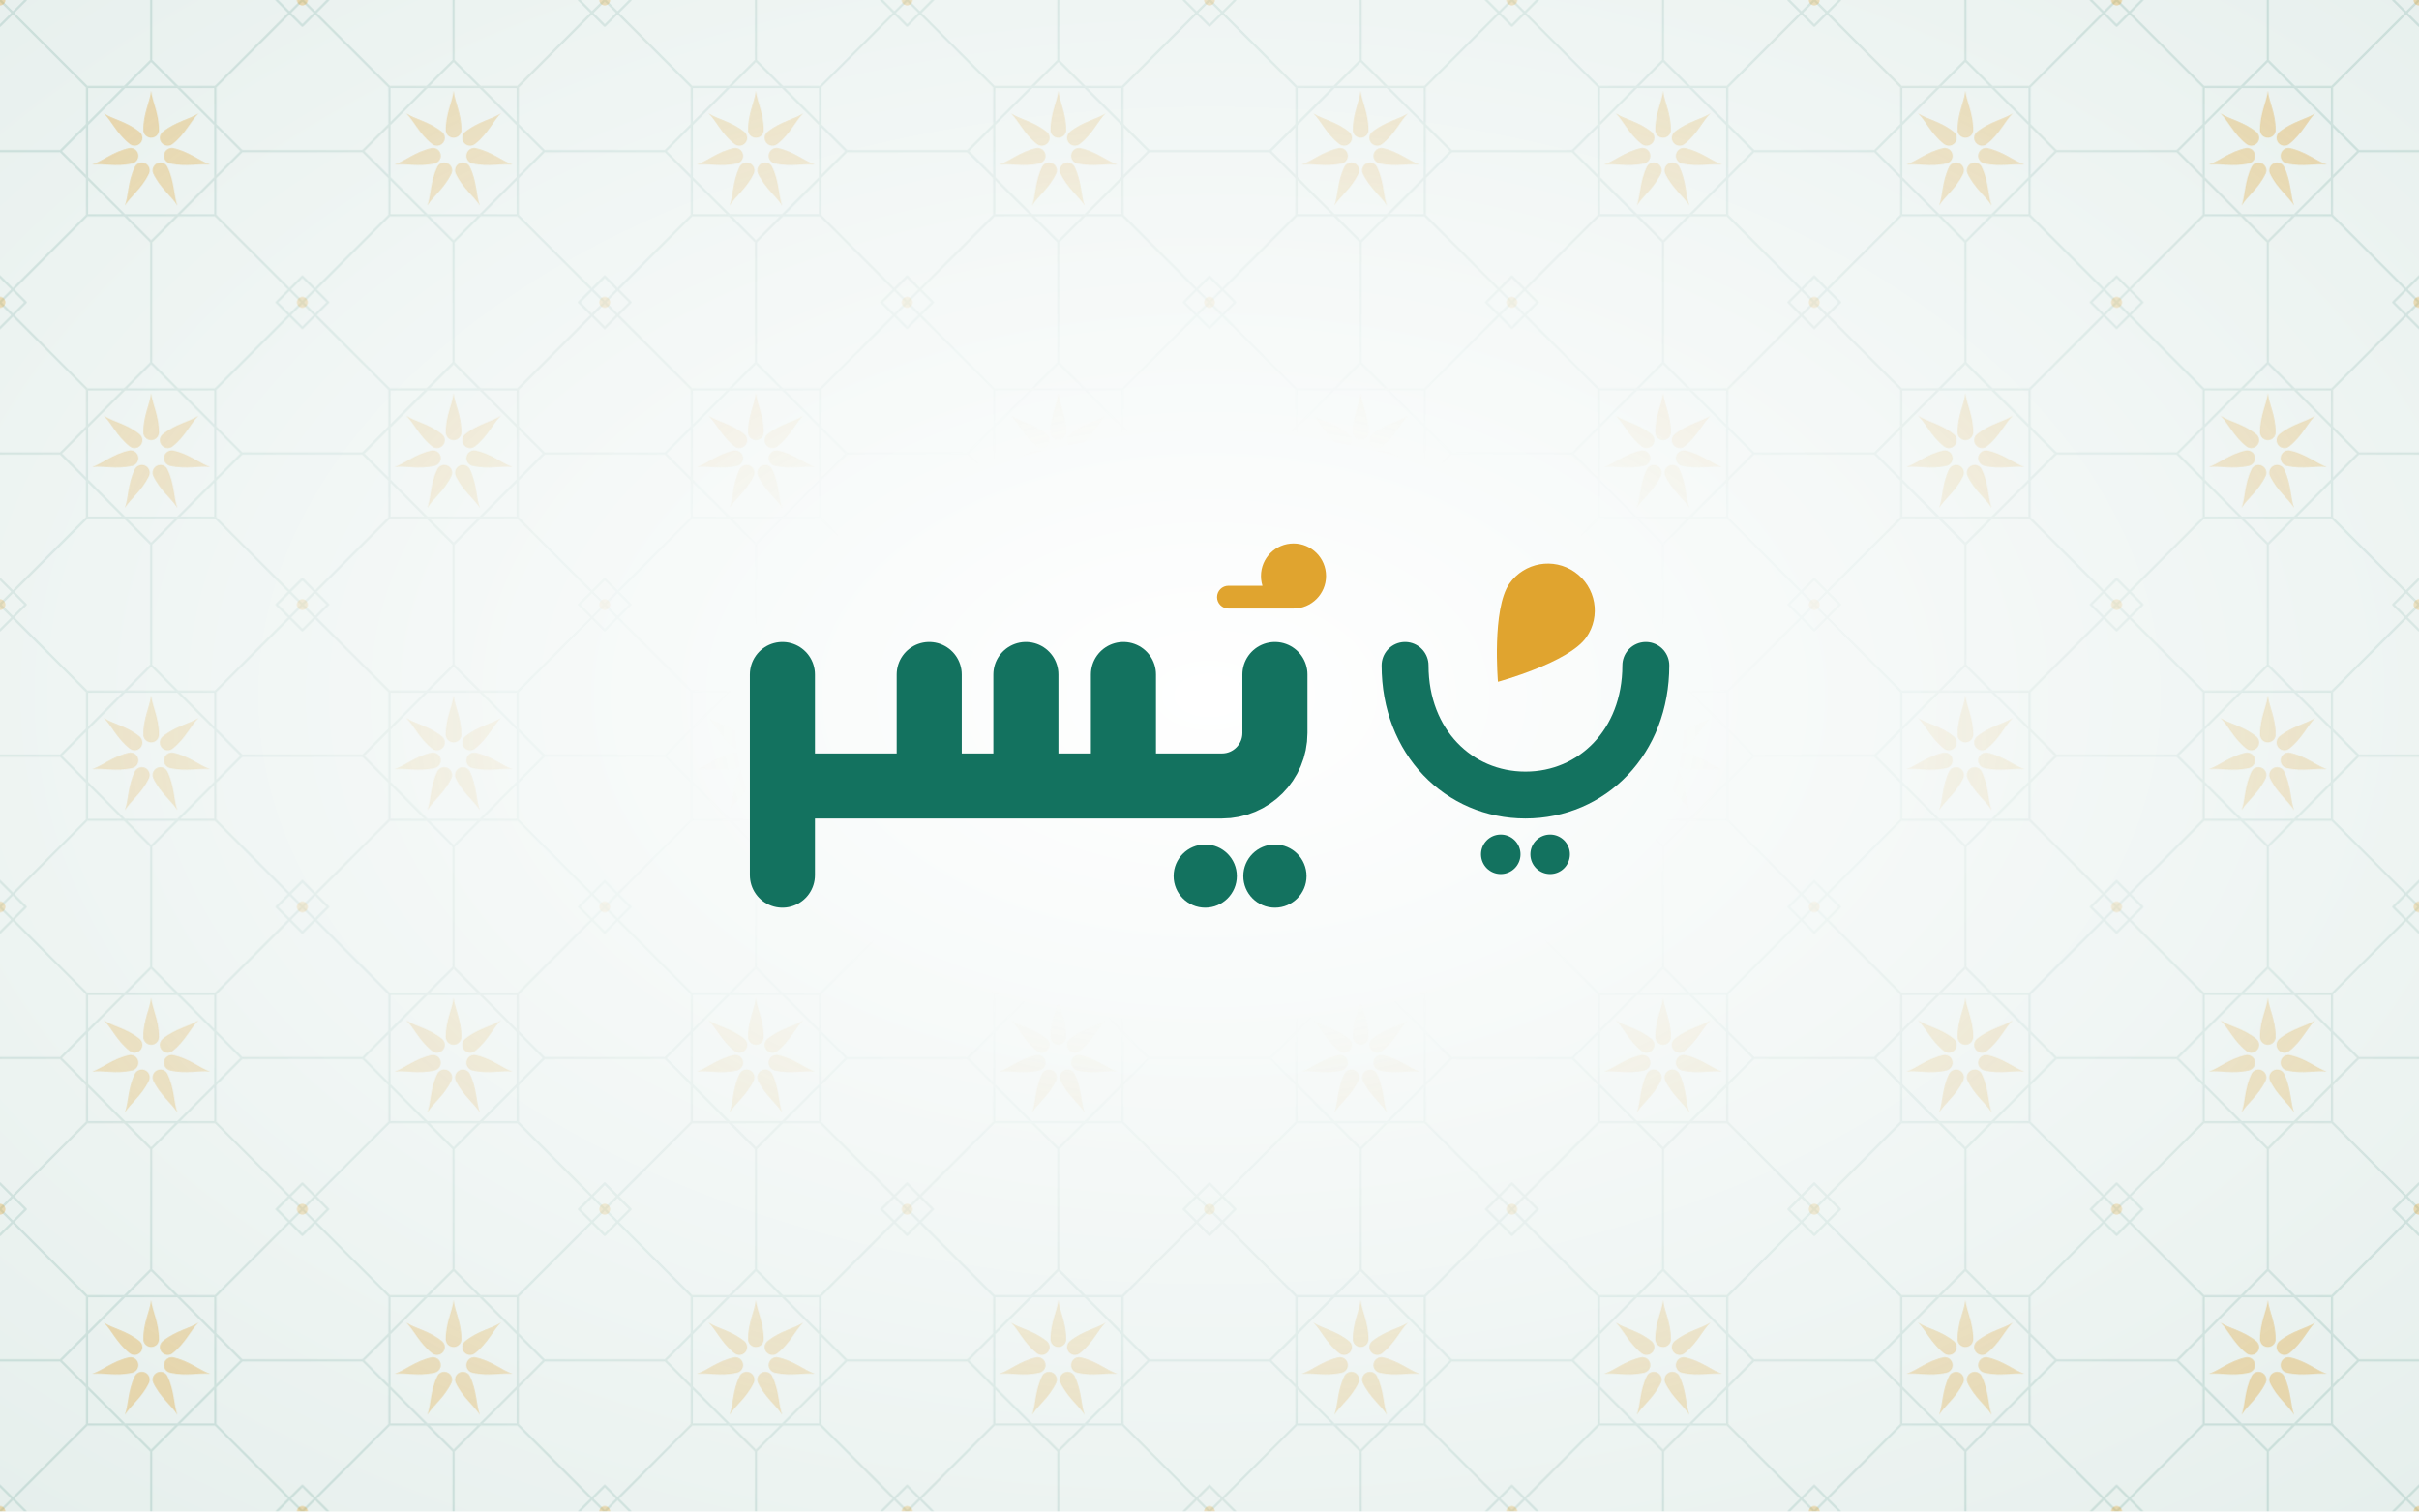
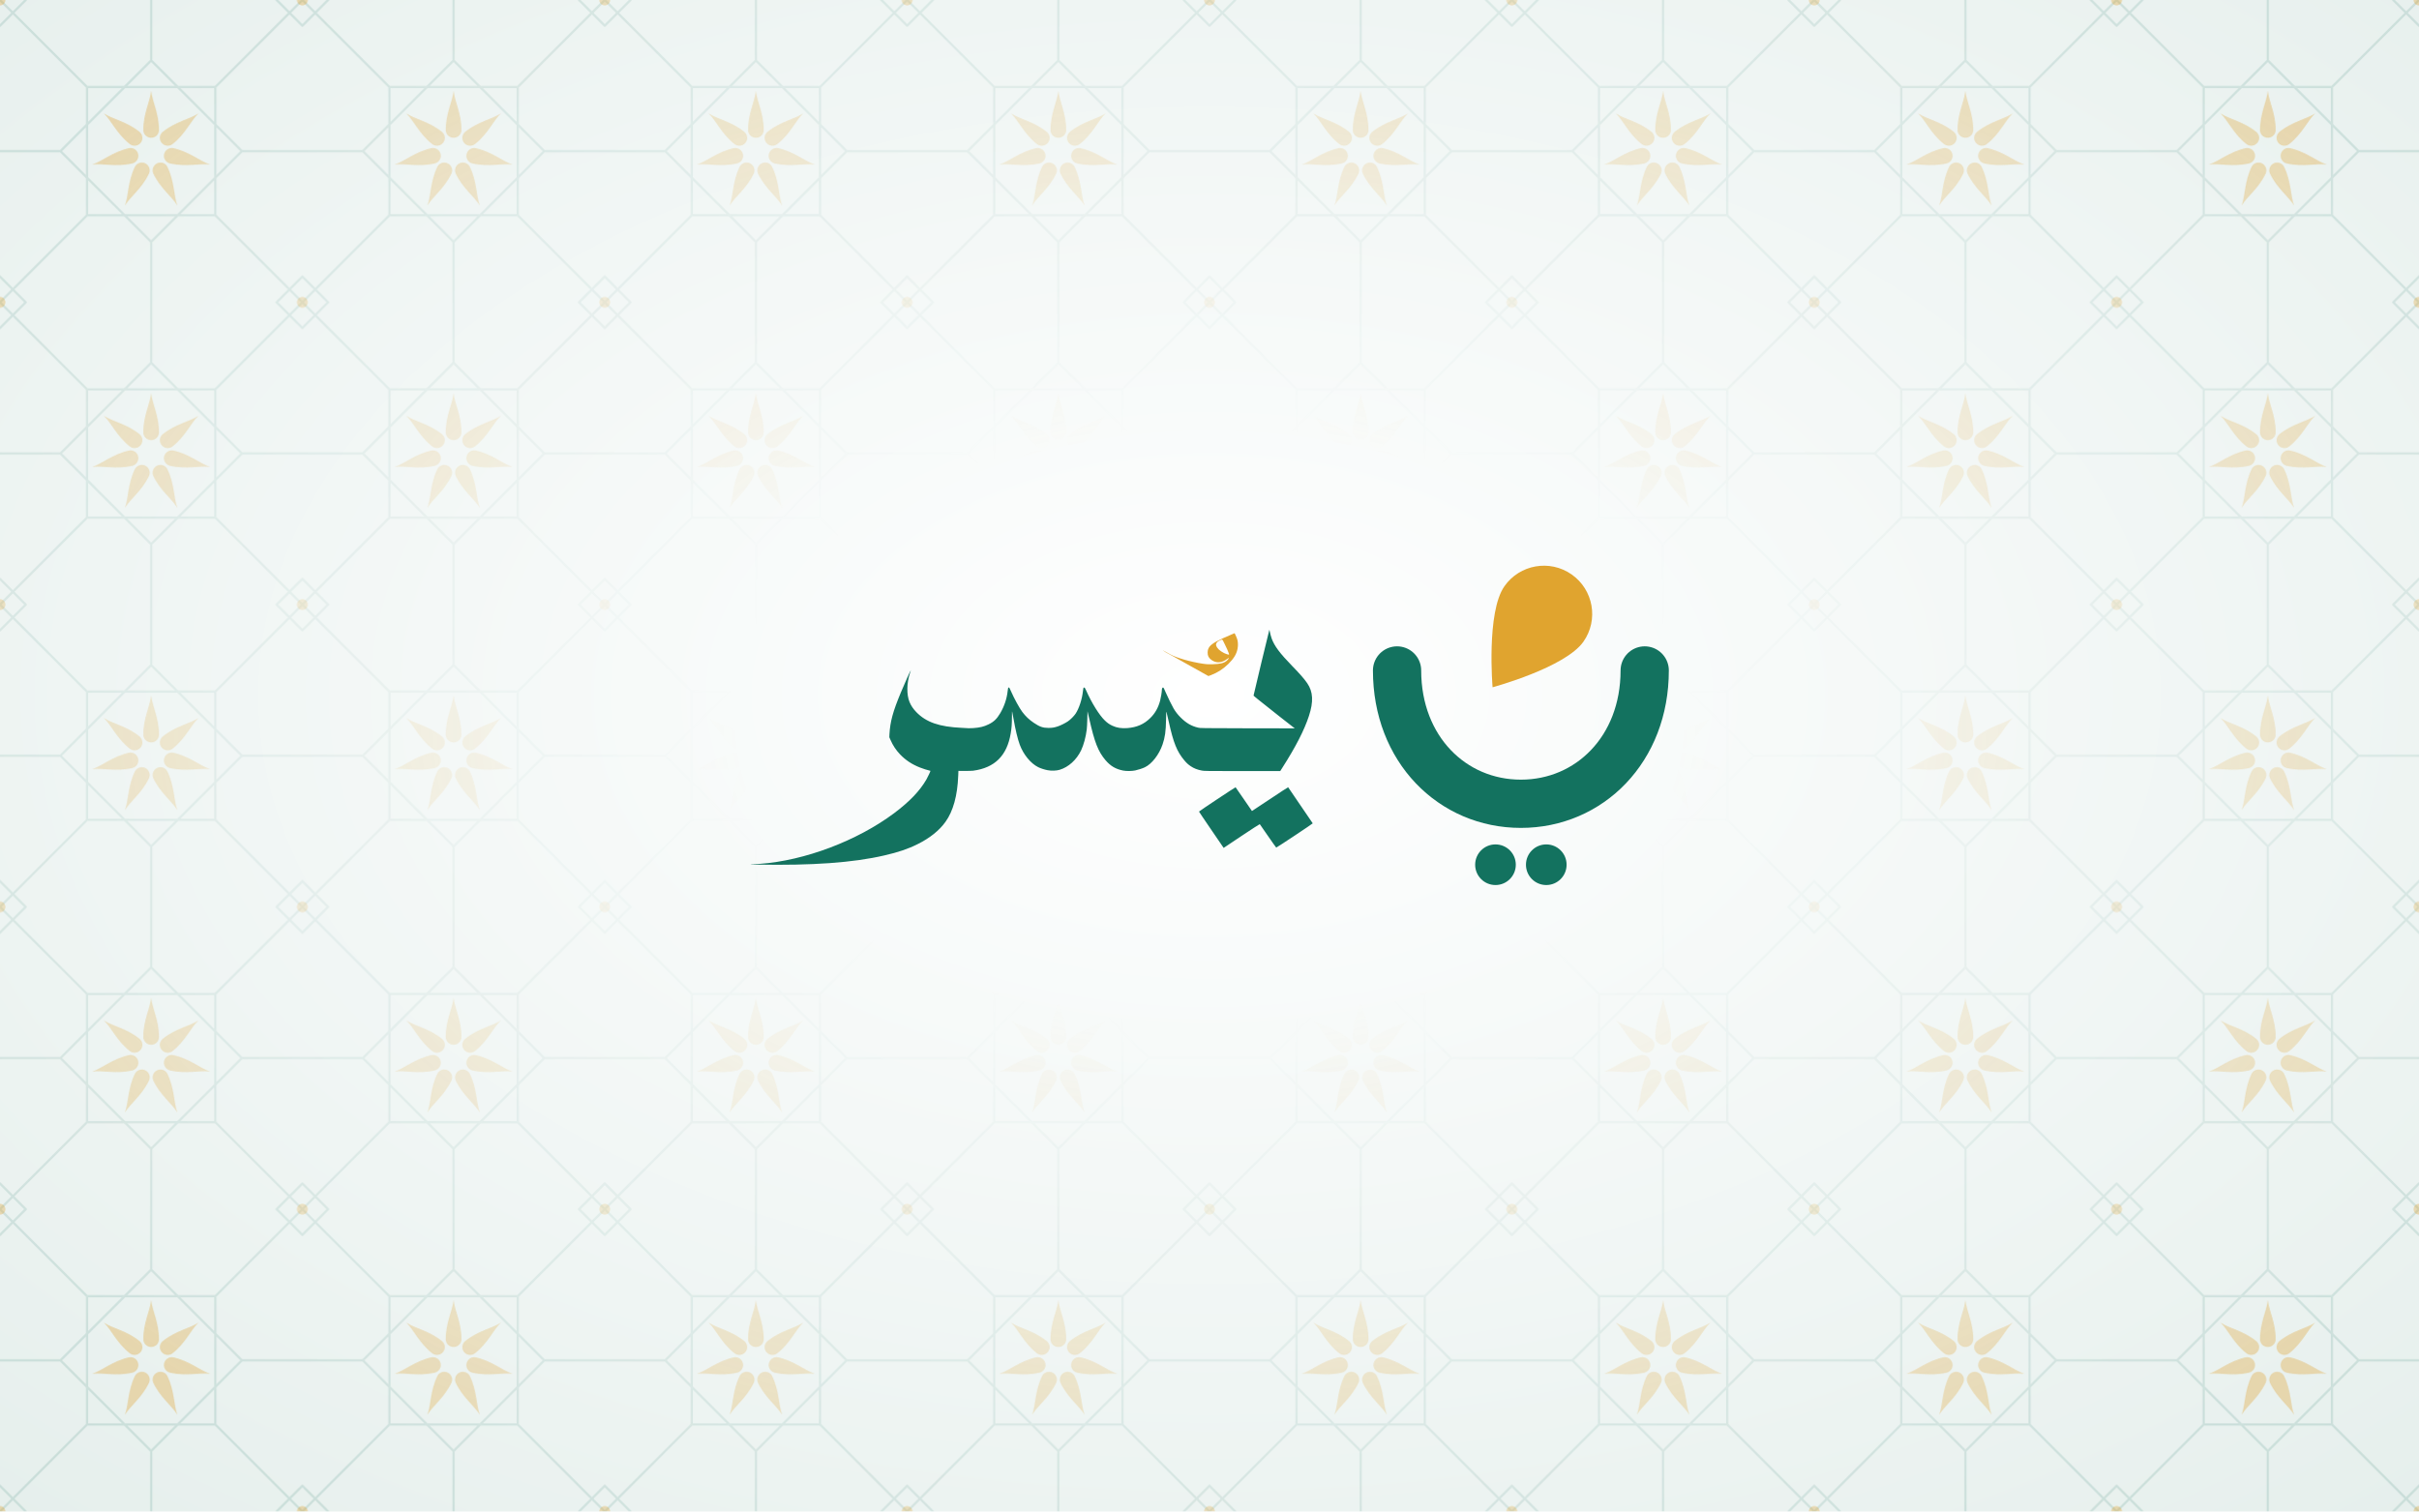
<svg xmlns="http://www.w3.org/2000/svg" width="1920" height="1200" viewBox="0 0 1920 1200" role="img" aria-label="يُسر — Yusr">
  <defs>
    <radialGradient id="yusr-bg-light-ground" cx="0.5" cy="0.46" r="0.78">
      <stop offset="0" stop-color="#FFFFFF" />
      <stop offset="1" stop-color="#E4EEEB" />
    </radialGradient>
    <radialGradient id="yusr-bg-light-fade" cx="0.5" cy="0.48" r="0.64">
      <stop offset="0.3" stop-color="#000" />
      <stop offset="0.95" stop-color="#FFF" />
    </radialGradient>
    <mask id="yusr-bg-light-mask" maskUnits="userSpaceOnUse" x="0" y="0" width="1920" height="1200">
      <rect width="1920" height="1200" fill="url(#yusr-bg-light-fade)" />
    </mask>
    <pattern id="yusr-bg-light-tile" width="240" height="240" patternUnits="userSpaceOnUse">
      <path d="M170.91 170.91L69.09 170.91L69.09 69.09L170.91 69.09ZM192 120L120 192L48 120L120 48ZM192 120L240 120M120 192L120 240M48 120L0 120M120 48L120 0M170.91 170.91L240 240M69.09 170.91L0 240M69.09 69.09L0 0M170.91 69.09L240 0M0 -20.4L20.4 0L0 20.4L-20.4 0ZM240 -20.4L260.4 0L240 20.4L219.6 0ZM0 219.6L20.4 240L0 260.4L-20.4 240ZM240 219.6L260.4 240L240 260.4L219.6 240Z" fill="none" stroke="#13725F" stroke-opacity="0.13" stroke-width="1.83" stroke-linecap="round" stroke-linejoin="round" />
      <path d="M120 72C119.06 80.74 113.76 89.97 113.76 103.2A6.24 6.24 0 0 0 126.24 103.2C126.24 89.97 120.94 80.74 120 72ZM157.53 90.07C150.11 94.79 139.59 96.4 129.24 104.65A6.24 6.24 0 0 0 137.03 114.4C147.37 106.16 151.28 96.25 157.53 90.07ZM166.8 130.68C158.49 127.82 150.66 120.6 137.77 117.65A6.24 6.24 0 0 0 134.99 129.82C147.89 132.77 158.07 129.65 166.8 130.68ZM140.83 163.25C137.88 154.97 138.65 144.35 132.91 132.43A6.24 6.24 0 0 0 121.67 137.84C127.41 149.76 136.19 155.78 140.83 163.25ZM99.17 163.25C103.81 155.78 112.59 149.76 118.33 137.84A6.24 6.24 0 0 0 107.09 132.43C101.35 144.35 102.12 154.97 99.17 163.25ZM73.2 130.68C81.93 129.65 92.11 132.77 105.01 129.82A6.24 6.24 0 0 0 102.23 117.65C89.34 120.6 81.51 127.82 73.2 130.68ZM82.47 90.07C88.72 96.25 92.63 106.16 102.97 114.4A6.24 6.24 0 0 0 110.76 104.65C100.41 96.4 89.89 94.79 82.47 90.07ZM4.32 0A4.32 4.32 0 1 0 -4.32 0A4.32 4.32 0 1 0 4.32 0ZM244.32 0A4.32 4.32 0 1 0 235.68 0A4.32 4.32 0 1 0 244.32 0ZM4.32 240A4.32 4.32 0 1 0 -4.32 240A4.32 4.32 0 1 0 4.32 240ZM244.32 240A4.32 4.32 0 1 0 235.68 240A4.32 4.32 0 1 0 244.32 240Z" fill="#E0A42F" fill-opacity="0.34" />
    </pattern>
  </defs>
  <rect width="1920" height="1200" fill="url(#yusr-bg-light-ground)" />
  <rect width="1920" height="1200" fill="url(#yusr-bg-light-tile)" mask="url(#yusr-bg-light-mask)" />
-   <g transform="translate(659.13 410.69) scale(4.9)">
-     <path d="M72 25.47L72 34.95A8.58 8.58 0 0 1 63.42 43.53L-7.78 43.53M47.46 25.47L47.46 43.53M31.66 25.47L31.66 43.53M16 25.47L16 43.53M-7.78 25.47L-7.78 57.98" fill="none" stroke="#13725F" stroke-width="10.54" stroke-linecap="round" stroke-linejoin="round" />
-     <circle cx="60.71" cy="58.13" r="5.12" fill="#13725F" />
-     <circle cx="72" cy="58.13" r="5.12" fill="#13725F" />
-     <path d="M80.28 9.51A5.27 5.27 0 1 1 69.74 9.51A5.27 5.27 0 1 1 80.28 9.51ZM75.01 11.09L75.01 14.78L64.47 14.78A1.84 1.84 0 0 1 64.47 11.09Z" transform="translate(0 0)" fill="#E0A42F" />
-     <g transform="translate(80.58 0)">
+   <g transform="translate(1045.87 411.32) scale(5.04)">
+     <path d="M-88.27 54.58C-88.88 54.57 -89.34 54.54 -89.3 54.53C-89.26 54.51 -89.04 54.5 -88.82 54.5C-88.59 54.5 -88.15 54.48 -87.83 54.46C-80.79 53.96 -72.5 50.82 -66.7 46.48C-64.27 44.66 -62.65 42.96 -61.62 41.17C-61.38 40.74 -60.99 39.92 -60.99 39.83C-60.99 39.81 -61.05 39.78 -61.13 39.77C-61.4 39.72 -62.18 39.47 -62.63 39.29C-63.9 38.79 -64.88 38.14 -65.76 37.23C-66.41 36.55 -66.9 35.81 -67.28 34.93L-67.46 34.52L-67.44 34.04C-67.33 32.07 -66.9 30.48 -65.64 27.46C-65.02 25.97 -64.1 23.91 -64.06 23.95C-64.06 23.95 -64.13 24.16 -64.21 24.42C-64.73 25.98 -64.76 27.8 -64.28 28.97C-64.03 29.56 -63.71 30.04 -63.21 30.56C-61.65 32.17 -59.58 32.88 -56.04 33.04C-55.54 33.06 -55.05 33.09 -54.96 33.1C-54.87 33.11 -54.55 33.1 -54.25 33.08C-53.22 33.01 -52.55 32.85 -51.83 32.49C-50.98 32.08 -50.52 31.62 -49.98 30.71C-49.34 29.6 -48.95 28.44 -48.82 27.21C-48.78 26.79 -48.74 26.68 -48.65 26.68C-48.57 26.68 -48.51 26.78 -48.26 27.36C-47.79 28.43 -47 29.88 -46.52 30.53C-45.99 31.23 -45.45 31.75 -44.69 32.26C-43.78 32.87 -43.28 33.05 -42.41 33.05C-41.83 33.05 -41.51 33 -40.95 32.82C-40.51 32.68 -39.74 32.29 -39.34 32.02C-38.94 31.75 -38.37 31.18 -38.12 30.8C-37.58 29.98 -37.1 28.52 -36.97 27.26C-36.94 26.98 -36.89 26.74 -36.87 26.71C-36.83 26.68 -36.8 26.68 -36.73 26.71C-36.66 26.74 -36.58 26.88 -36.45 27.18C-35.59 29.12 -34.4 31.03 -33.54 31.86C-33.13 32.26 -32.82 32.48 -32.33 32.71C-31.65 33.03 -30.88 33.15 -29.99 33.08C-28.46 32.96 -27.33 32.46 -26.34 31.47C-25.59 30.73 -25.11 29.86 -24.81 28.74C-24.69 28.27 -24.54 27.37 -24.54 27.08C-24.54 26.87 -24.47 26.71 -24.37 26.69C-24.28 26.67 -24.19 26.83 -23.93 27.47C-23.64 28.15 -22.95 29.55 -22.69 29.99C-22.36 30.54 -22.04 30.95 -21.6 31.39C-20.7 32.29 -19.89 32.76 -18.83 33.01C-18.48 33.09 -18.46 33.09 -11.04 33.11L-3.61 33.12L-3.73 33.03C-4.25 32.64 -7.64 29.97 -9.47 28.5C-9.81 28.23 -10.09 27.98 -10.1 27.96C-10.11 27.91 -7.64 17.62 -7.61 17.59C-7.6 17.58 -7.59 17.65 -7.57 17.74C-7.53 18.03 -7.36 18.66 -7.25 18.96C-6.83 20.13 -5.95 21.31 -4.04 23.27C-2.79 24.55 -2.12 25.32 -1.64 26.02C-0.72 27.37 -0.64 28.91 -1.38 31.17C-2.1 33.38 -3.47 36.05 -5.55 39.3L-5.9 39.85L-11.89 39.85C-17.5 39.85 -17.91 39.84 -18.24 39.77C-18.94 39.64 -19.49 39.42 -19.97 39.1C-20.4 38.81 -20.64 38.59 -21.01 38.15C-22.17 36.76 -22.71 35.43 -23.46 32.05C-23.63 31.32 -23.78 30.65 -23.81 30.56C-23.85 30.41 -23.86 30.57 -23.88 31.74C-23.91 33.59 -24.05 34.56 -24.43 35.66C-24.98 37.26 -26.12 38.73 -27.22 39.25C-27.59 39.43 -28.24 39.64 -28.74 39.75C-29.27 39.86 -30.13 39.87 -30.63 39.77C-31.81 39.54 -32.62 39.06 -33.41 38.14C-34.57 36.78 -35.14 35.32 -35.98 31.59C-36.12 30.95 -36.24 30.42 -36.25 30.42C-36.26 30.41 -36.27 30.95 -36.28 31.61C-36.3 32.35 -36.33 33.02 -36.37 33.31C-36.52 34.51 -36.85 35.71 -37.25 36.57C-37.98 38.09 -39.24 39.23 -40.65 39.65C-41.16 39.8 -41.93 39.83 -42.54 39.71C-43.02 39.62 -43.64 39.42 -44.02 39.23C-45.21 38.63 -46.34 37.25 -46.92 35.69C-47.24 34.83 -47.6 33.35 -47.9 31.61C-48 31.05 -48.1 30.53 -48.12 30.47C-48.14 30.39 -48.15 30.68 -48.15 31.35C-48.16 32.51 -48.2 33.06 -48.34 33.89C-48.92 37.41 -50.84 39.33 -54.26 39.79C-54.43 39.81 -55.02 39.83 -55.58 39.83L-56.58 39.82L-56.61 40.56C-56.73 43.71 -57.4 46.16 -58.62 47.85C-59.58 49.2 -61.09 50.41 -62.99 51.35C-64.47 52.1 -66.07 52.64 -68.26 53.14C-73.16 54.28 -79.64 54.74 -88.27 54.58ZM-16.75 49.11C-17.82 47.55 -18.69 46.25 -18.69 46.23C-18.69 46.17 -12.96 42.37 -12.93 42.4C-12.91 42.42 -12.33 43.26 -11.63 44.28C-10.94 45.29 -10.36 46.13 -10.35 46.14C-10.34 46.15 -9.06 45.3 -7.51 44.26C-5.95 43.22 -4.67 42.38 -4.65 42.4C-4.6 42.46 -0.8 48.04 -0.78 48.08C-0.76 48.13 -6.47 51.92 -6.53 51.9C-6.55 51.9 -7.14 51.07 -7.83 50.07C-8.52 49.06 -9.1 48.23 -9.12 48.21C-9.14 48.19 -10.42 49.02 -11.98 50.06L-14.81 51.95L-16.75 49.11Z" fill="#13725F" fill-rule="evenodd" />
+     <path d="M-19.93 23.36C-21.4 22.53 -22.84 21.72 -23.13 21.57C-23.73 21.26 -24.21 20.99 -24.37 20.85C-24.43 20.8 -24.16 20.94 -23.77 21.16C-22.92 21.64 -22.62 21.78 -21.68 22.09C-20.81 22.38 -19.81 22.63 -18.79 22.82C-17.65 23.02 -17.4 23.05 -16.52 23.02C-15.41 22.99 -14.82 22.85 -14.4 22.53C-14.2 22.38 -13.95 22.07 -13.99 22.03C-14.01 22.02 -14.11 22.08 -14.23 22.17C-15.09 22.83 -15.96 22.89 -16.72 22.35C-17.16 22.03 -17.34 21.7 -17.33 21.19C-17.33 20.44 -16.97 19.99 -15.92 19.42C-15.44 19.16 -14.36 18.66 -13.56 18.33L-13.08 18.13L-12.91 18.49C-12.64 19.06 -12.56 19.4 -12.56 19.93C-12.57 20.84 -12.86 21.58 -13.51 22.37C-14.23 23.23 -15.08 23.91 -16.03 24.39C-16.46 24.6 -17.13 24.88 -17.21 24.88C-17.24 24.88 -18.46 24.19 -19.93 23.36ZM-13.99 21.32C-14.07 21.06 -14.38 20.36 -14.7 19.73C-15.05 19.03 -14.98 19.07 -15.42 19.27C-15.73 19.41 -15.89 19.55 -15.97 19.76C-16.03 19.92 -16.03 19.94 -15.97 20.12C-15.84 20.51 -15.4 20.93 -14.78 21.24C-14.44 21.41 -13.98 21.55 -13.95 21.5C-13.95 21.48 -13.96 21.4 -13.99 21.32Z" fill="#E0A42F" fill-rule="evenodd" />
+     <g transform="translate(0 0)">
      <path d="M12.5 24c0 12.4 8.7 21 19.5 21s19.5-8.6 19.5-21" fill="none" stroke="#13725F" stroke-width="7.6" stroke-linecap="round" />
      <circle cx="28" cy="54.6" r="3.2" fill="#13725F" />
      <circle cx="36" cy="54.6" r="3.2" fill="#13725F" />
      <path d="M32 8.5c0 0-7.6 9.1-7.6 14.1a7.6 7.6 0 0 0 15.2 0c0-5-7.6-14.1-7.6-14.1Z" fill="#E0A42F" transform="translate(3 -5.5) rotate(-145 32 21.5)" />
    </g>
  </g>
</svg>
